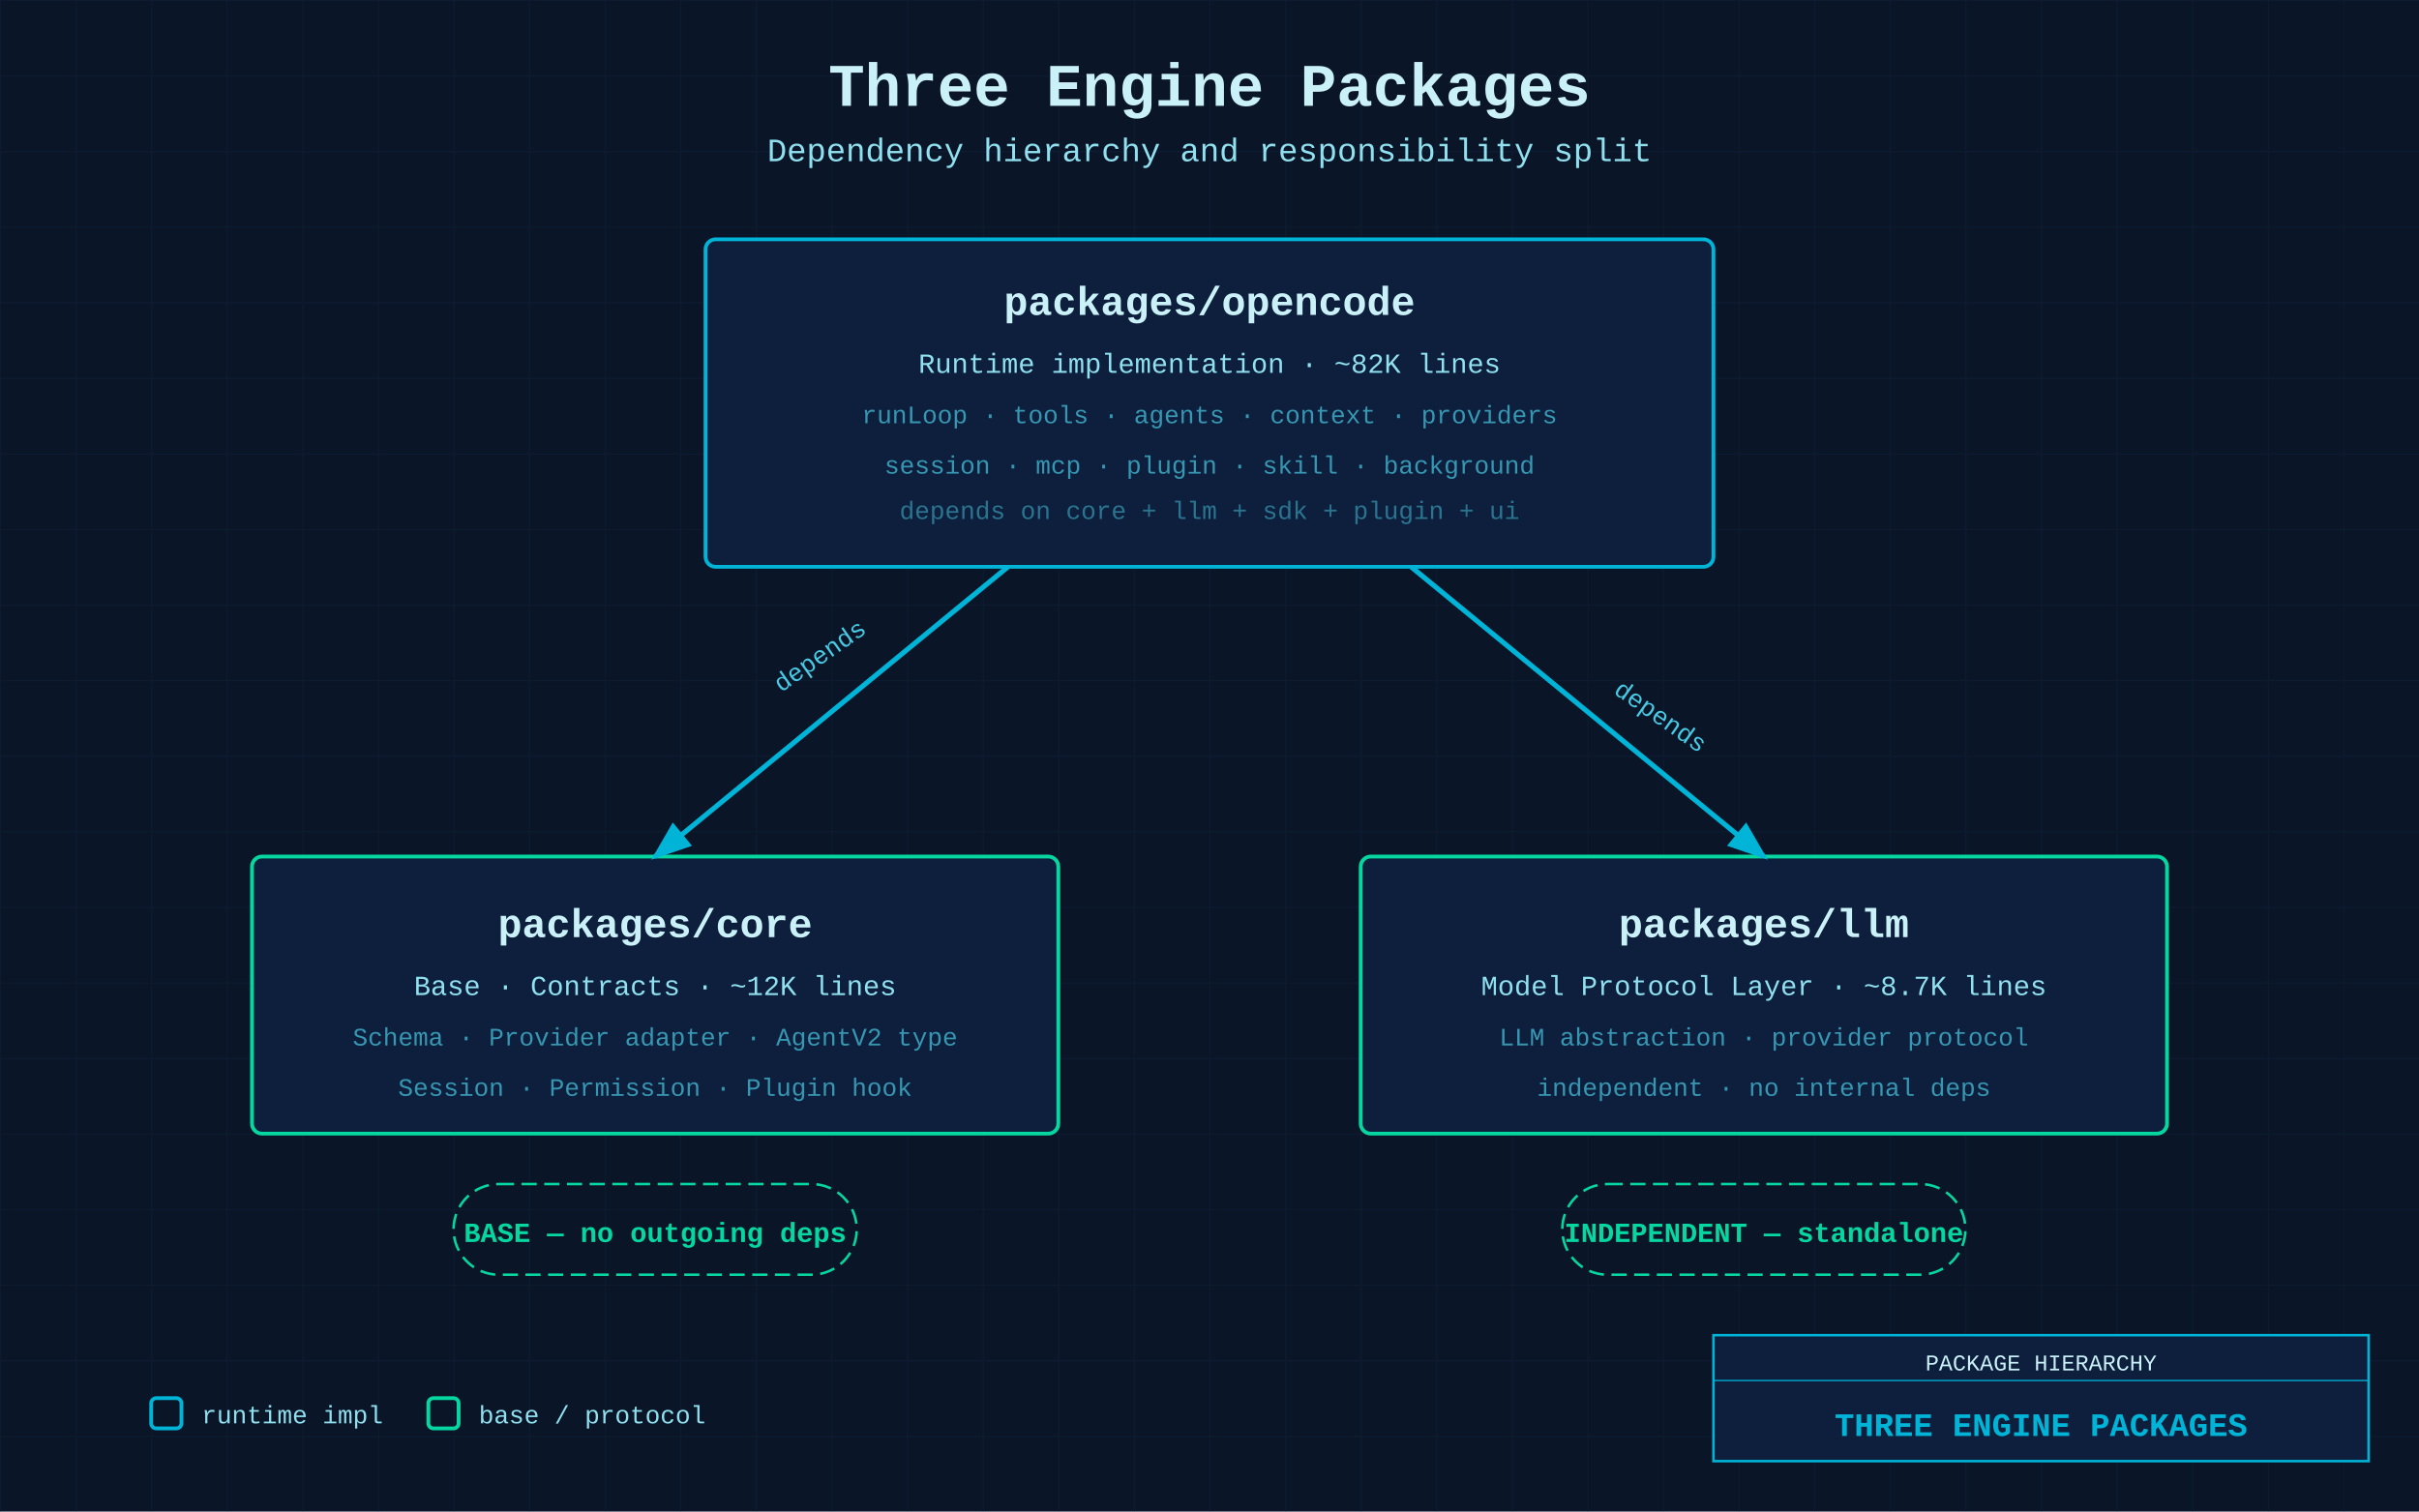
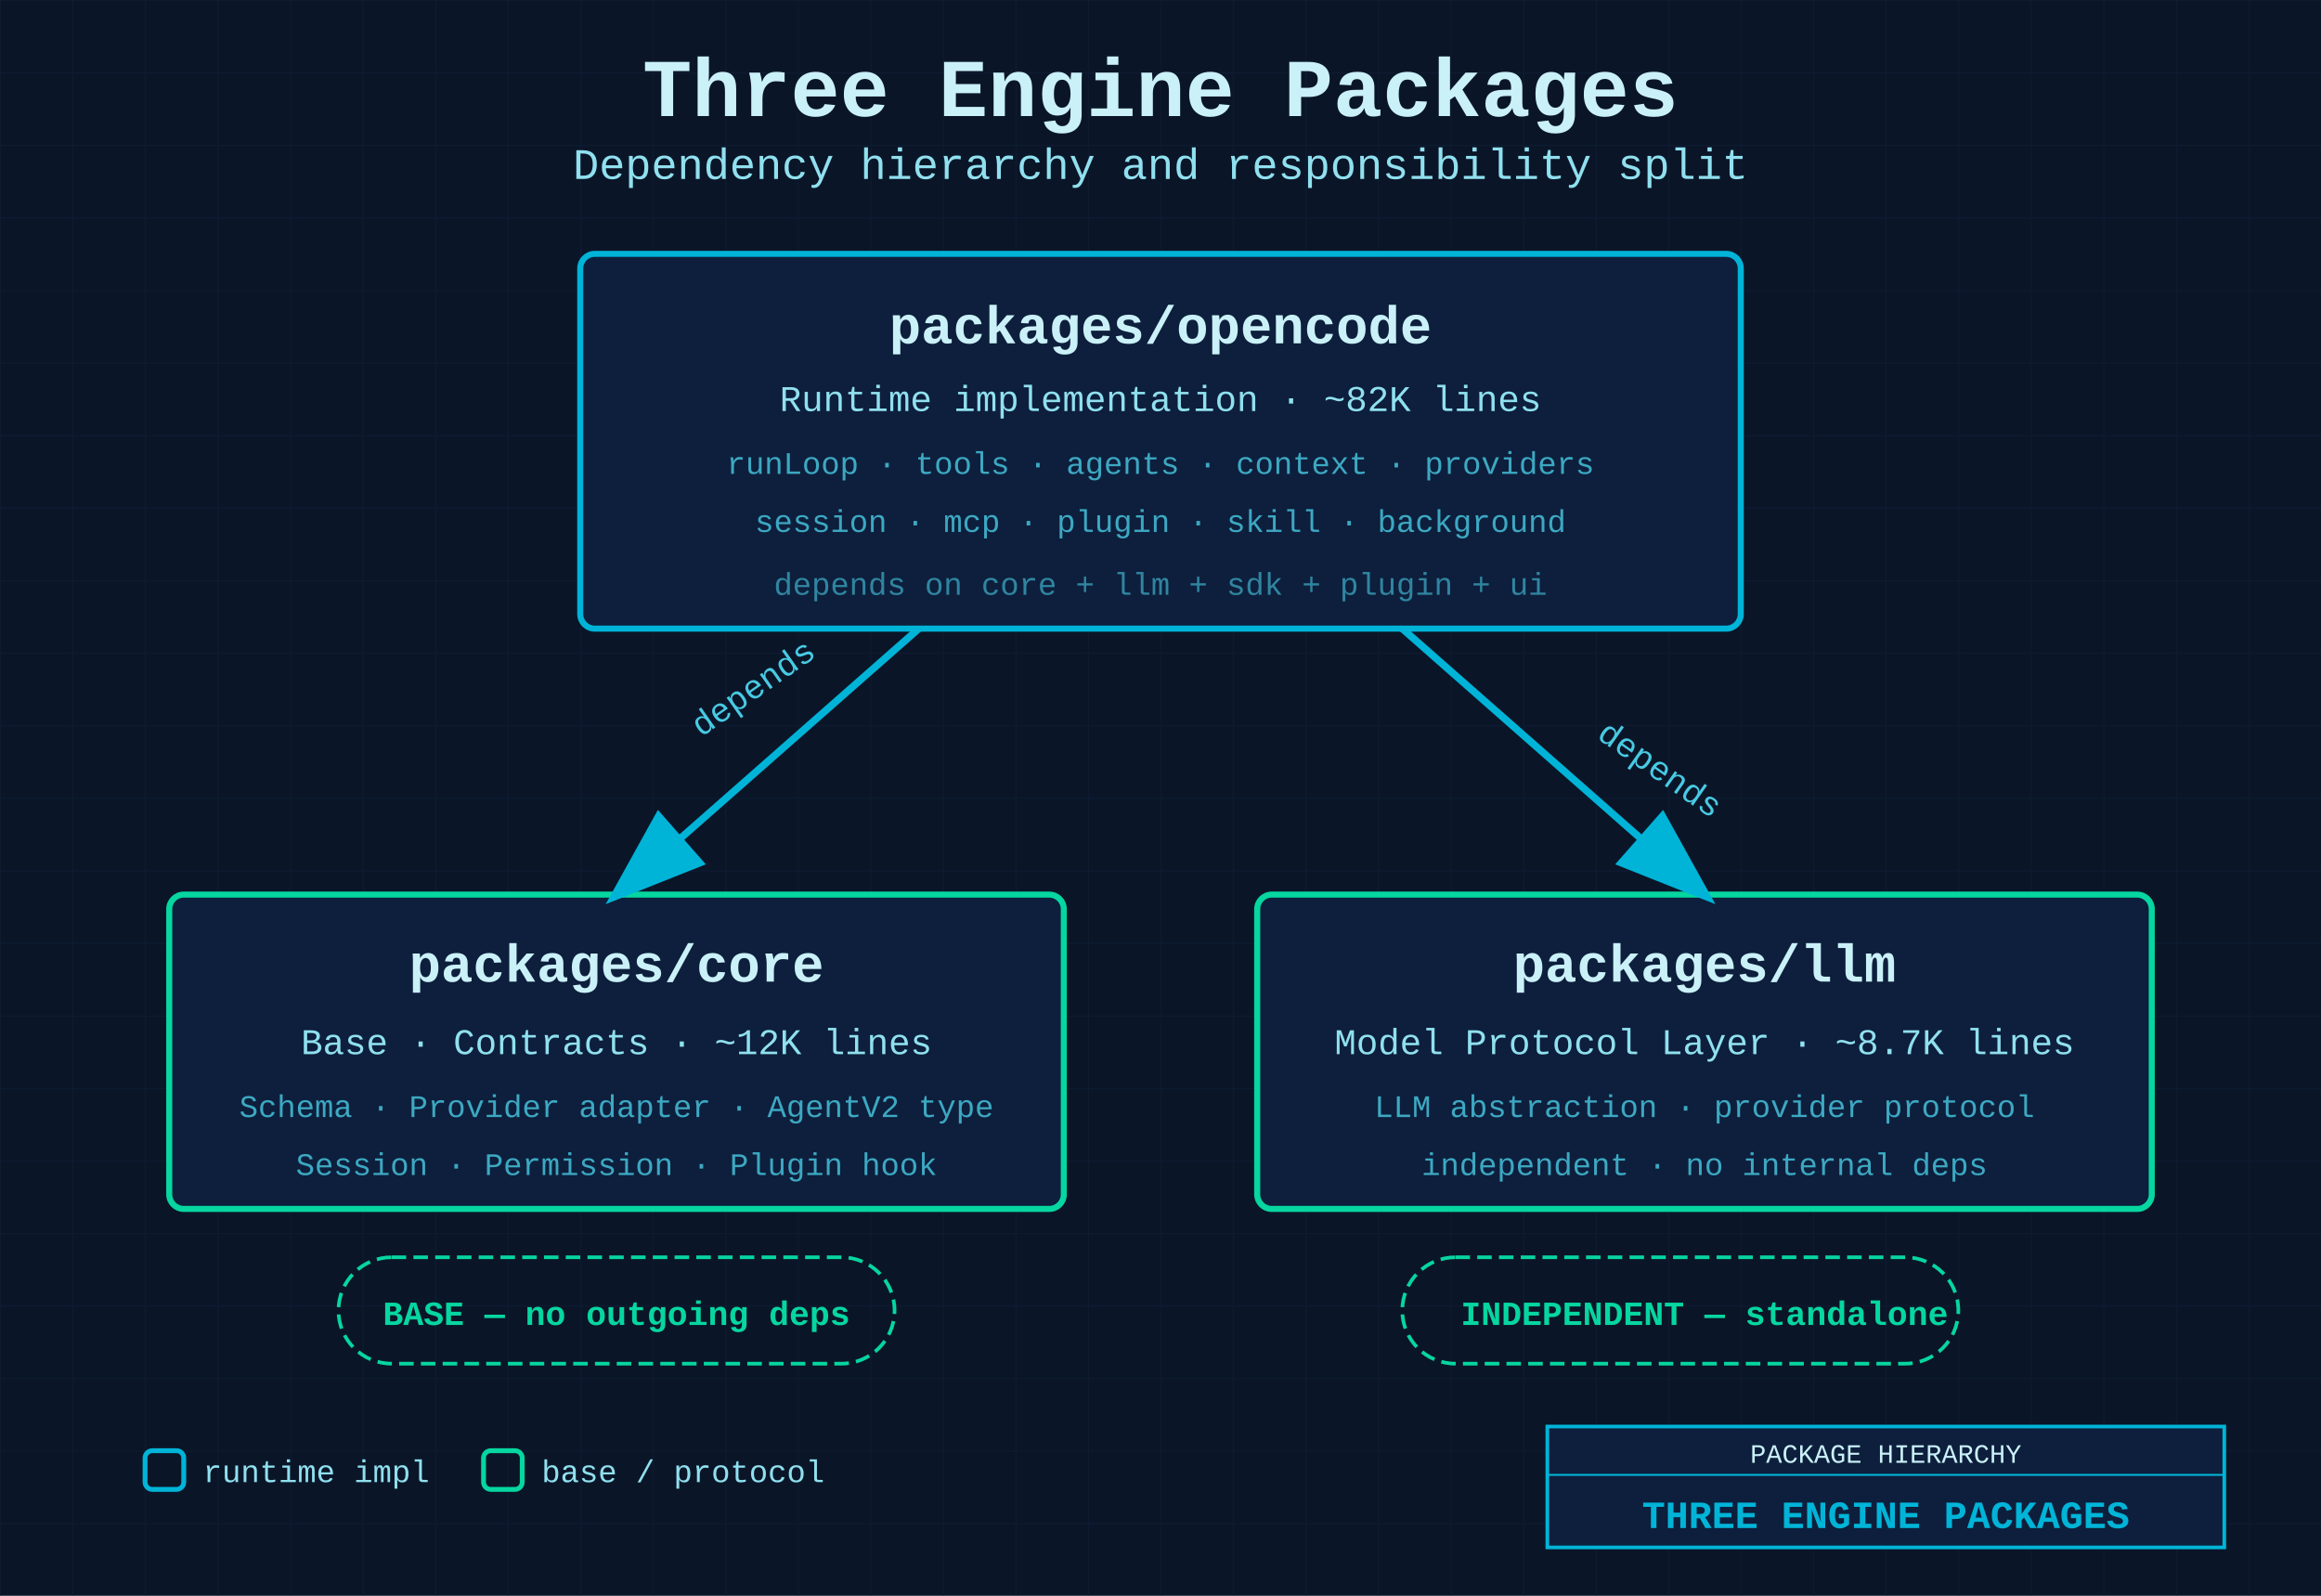
- <svg xmlns="http://www.w3.org/2000/svg" viewBox="0 0 960 600" width="960" height="600" role="img" aria-label="OpenCode Three Engine Packages">
+ <svg xmlns="http://www.w3.org/2000/svg" viewBox="0 0 960 660" width="960" height="660" role="img" aria-label="OpenCode Three Engine Packages">
  <style>
    text { font-family: 'Courier New', 'Lucida Console', monospace; }
-     .title { font-size: 24px; font-weight: 700; fill: #caf0f8; }
-     .subtitle { font-size: 13px; fill: #90e0ef; }
-     .node-name { font-size: 16px; font-weight: 700; fill: #caf0f8; }
-     .node-sub { font-size: 11px; fill: #90e0ef; }
-     .node-detail { font-size: 10px; fill: #48cae4; opacity: 0.7; }
-     .arrow-label { font-size: 10px; fill: #48cae4; }
-     .muted { font-size: 10px; fill: #48cae4; opacity: 0.5; }
+     .title { font-size: 34px; font-weight: 700; fill: #caf0f8; }
+     .subtitle { font-size: 18px; fill: #90e0ef; }
+     .node-name { font-size: 22px; font-weight: 700; fill: #caf0f8; }
+     .node-sub { font-size: 15px; fill: #90e0ef; }
+     .node-detail { font-size: 13px; fill: #48cae4; opacity: 0.8; }
+     .arrow-label { font-size: 14px; fill: #48cae4; }
+     .muted { font-size: 13px; fill: #48cae4; opacity: 0.6; }
+     .tag-pill { font-size: 14px; fill: #06d6a0; font-weight: 600; }
+     .legend-text { font-size: 13px; fill: #90e0ef; }
  </style>
  <defs>
    <pattern id="grid" width="30" height="30" patternUnits="userSpaceOnUse">
      <path d="M 30 0 L 0 0 0 30" fill="none" stroke="#112240" stroke-width="0.5" />
    </pattern>
-     <marker id="arrow-cyan" markerWidth="8" markerHeight="6" refX="7" refY="3" orient="auto">
-       <polygon points="0 0, 8 3, 0 6" fill="#00b4d8" />
+     <marker id="arrow-cyan" markerWidth="14" markerHeight="10" refX="12" refY="5" orient="auto">
+       <polygon points="0 0, 14 5, 0 10" fill="#00b4d8" />
    </marker>
  </defs>
-   <rect width="960" height="600" fill="#0a1628" />
-   <rect width="960" height="600" fill="url(#grid)" opacity="0.6" />
-   <text x="480" y="42" text-anchor="middle" class="title">Three Engine Packages</text>
-   <text x="480" y="64" text-anchor="middle" class="subtitle">Dependency hierarchy and responsibility split</text>
-   <rect x="280" y="95" width="400" height="130" rx="4" fill="#0d1f3c" stroke="#00b4d8" stroke-width="1.5" />
-   <text x="480" y="125" text-anchor="middle" class="node-name">packages/opencode</text>
-   <text x="480" y="148" text-anchor="middle" class="node-sub">Runtime implementation · ~82K lines</text>
-   <text x="480" y="168" text-anchor="middle" class="node-detail">runLoop · tools · agents · context · providers</text>
-   <text x="480" y="188" text-anchor="middle" class="node-detail">session · mcp · plugin · skill · background</text>
-   <text x="480" y="206" text-anchor="middle" class="muted">depends on core + llm + sdk + plugin + ui</text>
-   <rect x="100" y="340" width="320" height="110" rx="4" fill="#0d1f3c" stroke="#06d6a0" stroke-width="1.5" />
-   <text x="260" y="372" text-anchor="middle" class="node-name">packages/core</text>
-   <text x="260" y="395" text-anchor="middle" class="node-sub">Base · Contracts · ~12K lines</text>
-   <text x="260" y="415" text-anchor="middle" class="node-detail">Schema · Provider adapter · AgentV2 type</text>
-   <text x="260" y="435" text-anchor="middle" class="node-detail">Session · Permission · Plugin hook</text>
-   <rect x="540" y="340" width="320" height="110" rx="4" fill="#0d1f3c" stroke="#06d6a0" stroke-width="1.5" />
-   <text x="700" y="372" text-anchor="middle" class="node-name">packages/llm</text>
-   <text x="700" y="395" text-anchor="middle" class="node-sub">Model Protocol Layer · ~8.7K lines</text>
-   <text x="700" y="415" text-anchor="middle" class="node-detail">LLM abstraction · provider protocol</text>
-   <text x="700" y="435" text-anchor="middle" class="node-detail">independent · no internal deps</text>
-   <polyline points="400,225 260,340" stroke="#00b4d8" stroke-width="2" fill="none" marker-end="url(#arrow-cyan)" />
-   <text x="310" y="275" class="arrow-label" transform="rotate(-35,310,275)">depends</text>
-   <polyline points="560,225 700,340" stroke="#00b4d8" stroke-width="2" fill="none" marker-end="url(#arrow-cyan)" />
-   <text x="640" y="275" class="arrow-label" transform="rotate(35,640,275)">depends</text>
-   <rect x="180" y="470" width="160" height="36" rx="18" fill="none" stroke="#06d6a0" stroke-width="1" stroke-dasharray="6,3" />
-   <text x="260" y="493" text-anchor="middle" font-size="11" fill="#06d6a0" font-weight="600">BASE — no outgoing deps</text>
-   <rect x="620" y="470" width="160" height="36" rx="18" fill="none" stroke="#06d6a0" stroke-width="1" stroke-dasharray="6,3" />
-   <text x="700" y="493" text-anchor="middle" font-size="11" fill="#06d6a0" font-weight="600">INDEPENDENT — standalone</text>
-   <rect x="60" y="555" width="12" height="12" rx="2" fill="none" stroke="#00b4d8" stroke-width="1.5" />
-   <text x="80" y="565" font-size="10" fill="#90e0ef">runtime impl</text>
-   <rect x="170" y="555" width="12" height="12" rx="2" fill="none" stroke="#06d6a0" stroke-width="1.5" />
-   <text x="190" y="565" font-size="10" fill="#90e0ef">base / protocol</text>
-   <rect x="680" y="530" width="260" height="50" fill="#0d1f3c" stroke="#00b4d8" stroke-width="1" />
-   <line x1="680" y1="548" x2="940" y2="548" stroke="#00b4d8" stroke-width="0.5" />
-   <text x="810" y="544" text-anchor="middle" fill="#caf0f8" font-size="9">PACKAGE HIERARCHY</text>
-   <text x="810" y="570" text-anchor="middle" fill="#00b4d8" font-size="13" font-weight="700">THREE ENGINE PACKAGES</text>
+   <rect width="960" height="660" fill="#0a1628" />
+   <rect width="960" height="660" fill="url(#grid)" opacity="0.6" />
+   <text x="480" y="48" text-anchor="middle" class="title">Three Engine Packages</text>
+   <text x="480" y="74" text-anchor="middle" class="subtitle">Dependency hierarchy and responsibility split</text>
+   <rect x="240" y="105" width="480" height="155" rx="6" fill="#0d1f3c" stroke="#00b4d8" stroke-width="2.5" />
+   <text x="480" y="142" text-anchor="middle" class="node-name">packages/opencode</text>
+   <text x="480" y="170" text-anchor="middle" class="node-sub">Runtime implementation · ~82K lines</text>
+   <text x="480" y="196" text-anchor="middle" class="node-detail">runLoop · tools · agents · context · providers</text>
+   <text x="480" y="220" text-anchor="middle" class="node-detail">session · mcp · plugin · skill · background</text>
+   <text x="480" y="246" text-anchor="middle" class="muted">depends on core + llm + sdk + plugin + ui</text>
+   <rect x="70" y="370" width="370" height="130" rx="6" fill="#0d1f3c" stroke="#06d6a0" stroke-width="2.5" />
+   <text x="255" y="406" text-anchor="middle" class="node-name">packages/core</text>
+   <text x="255" y="436" text-anchor="middle" class="node-sub">Base · Contracts · ~12K lines</text>
+   <text x="255" y="462" text-anchor="middle" class="node-detail">Schema · Provider adapter · AgentV2 type</text>
+   <text x="255" y="486" text-anchor="middle" class="node-detail">Session · Permission · Plugin hook</text>
+   <rect x="520" y="370" width="370" height="130" rx="6" fill="#0d1f3c" stroke="#06d6a0" stroke-width="2.5" />
+   <text x="705" y="406" text-anchor="middle" class="node-name">packages/llm</text>
+   <text x="705" y="436" text-anchor="middle" class="node-sub">Model Protocol Layer · ~8.7K lines</text>
+   <text x="705" y="462" text-anchor="middle" class="node-detail">LLM abstraction · provider protocol</text>
+   <text x="705" y="486" text-anchor="middle" class="node-detail">independent · no internal deps</text>
+   <polyline points="380,260 255,370" stroke="#00b4d8" stroke-width="3" fill="none" marker-end="url(#arrow-cyan)" />
+   <text x="290" y="305" class="arrow-label" transform="rotate(-35,290,305)">depends</text>
+   <polyline points="580,260 705,370" stroke="#00b4d8" stroke-width="3" fill="none" marker-end="url(#arrow-cyan)" />
+   <text x="660" y="305" class="arrow-label" transform="rotate(35,660,305)">depends</text>
+   <rect x="140" y="520" width="230" height="44" rx="22" fill="none" stroke="#06d6a0" stroke-width="1.5" stroke-dasharray="6,3" />
+   <text x="255" y="548" text-anchor="middle" class="tag-pill">BASE — no outgoing deps</text>
+   <rect x="580" y="520" width="230" height="44" rx="22" fill="none" stroke="#06d6a0" stroke-width="1.5" stroke-dasharray="6,3" />
+   <text x="705" y="548" text-anchor="middle" class="tag-pill">INDEPENDENT — standalone</text>
+   <rect x="60" y="600" width="16" height="16" rx="3" fill="none" stroke="#00b4d8" stroke-width="2" />
+   <text x="84" y="613" class="legend-text">runtime impl</text>
+   <rect x="200" y="600" width="16" height="16" rx="3" fill="none" stroke="#06d6a0" stroke-width="2" />
+   <text x="224" y="613" class="legend-text">base / protocol</text>
+   <rect x="640" y="590" width="280" height="50" fill="#0d1f3c" stroke="#00b4d8" stroke-width="1.5" />
+   <line x1="640" y1="610" x2="920" y2="610" stroke="#00b4d8" stroke-width="0.8" />
+   <text x="780" y="605" text-anchor="middle" fill="#caf0f8" font-size="11">PACKAGE HIERARCHY</text>
+   <text x="780" y="632" text-anchor="middle" fill="#00b4d8" font-size="16" font-weight="700">THREE ENGINE PACKAGES</text>
</svg>
